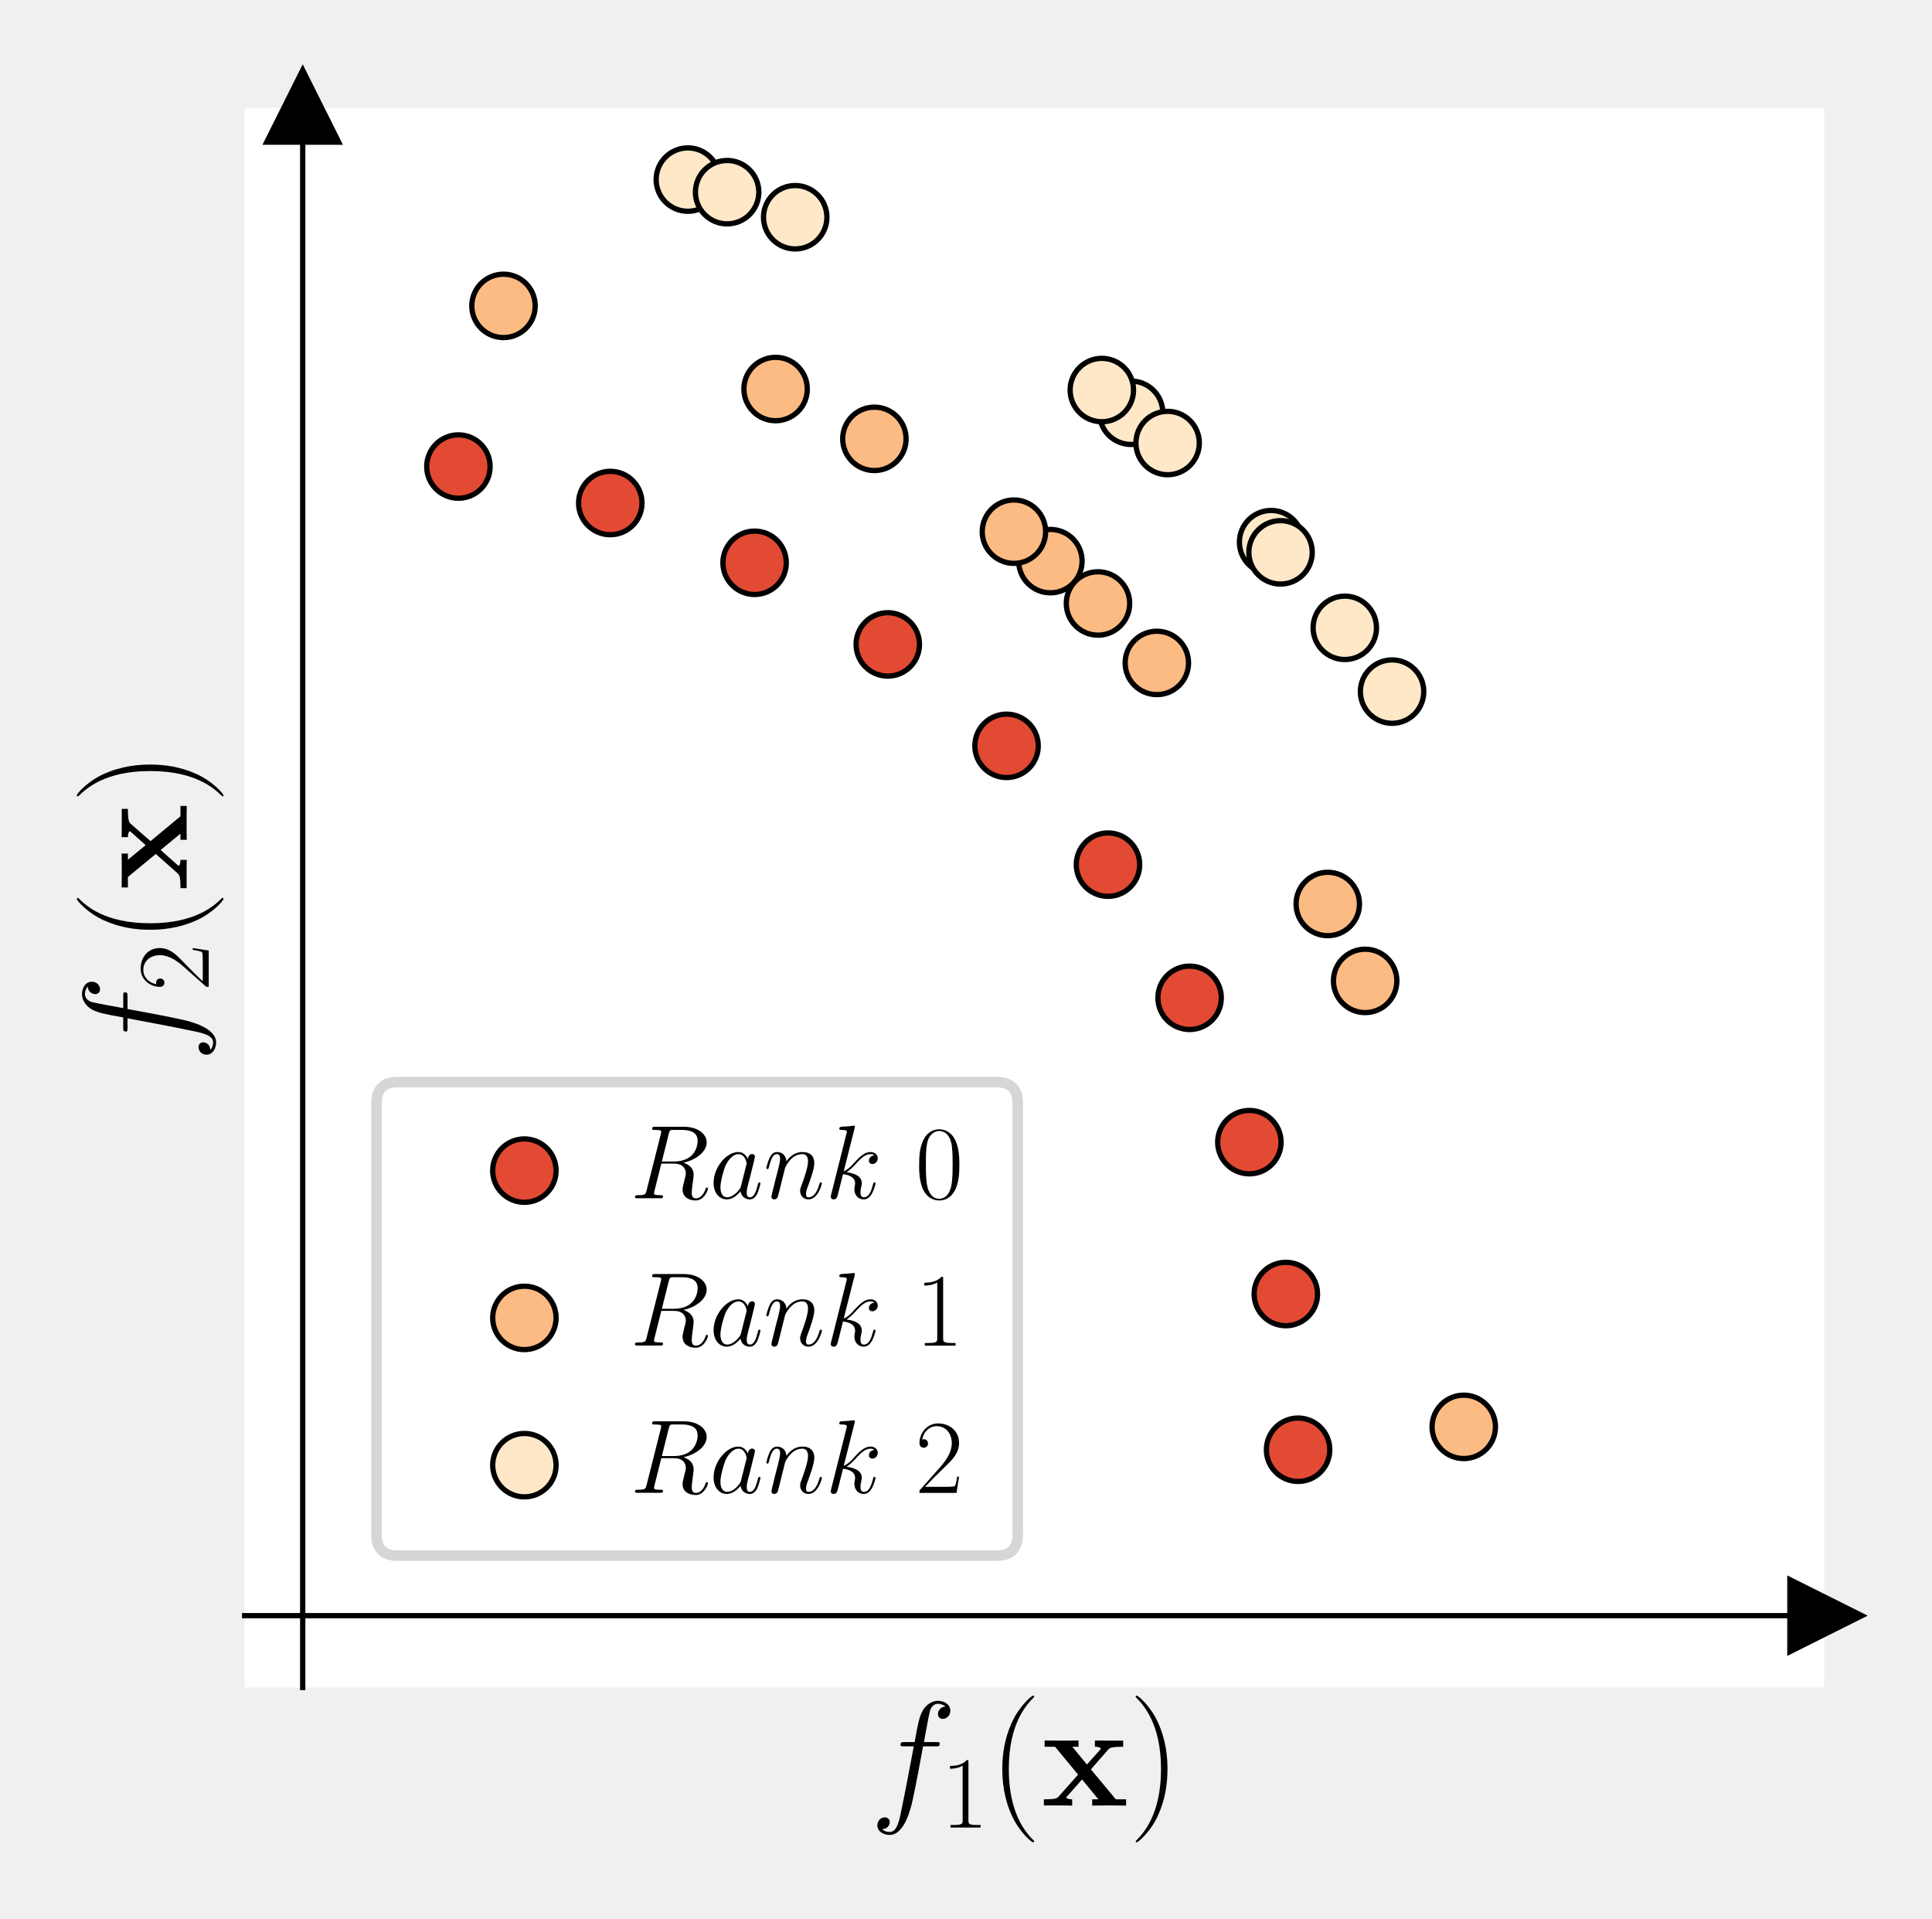
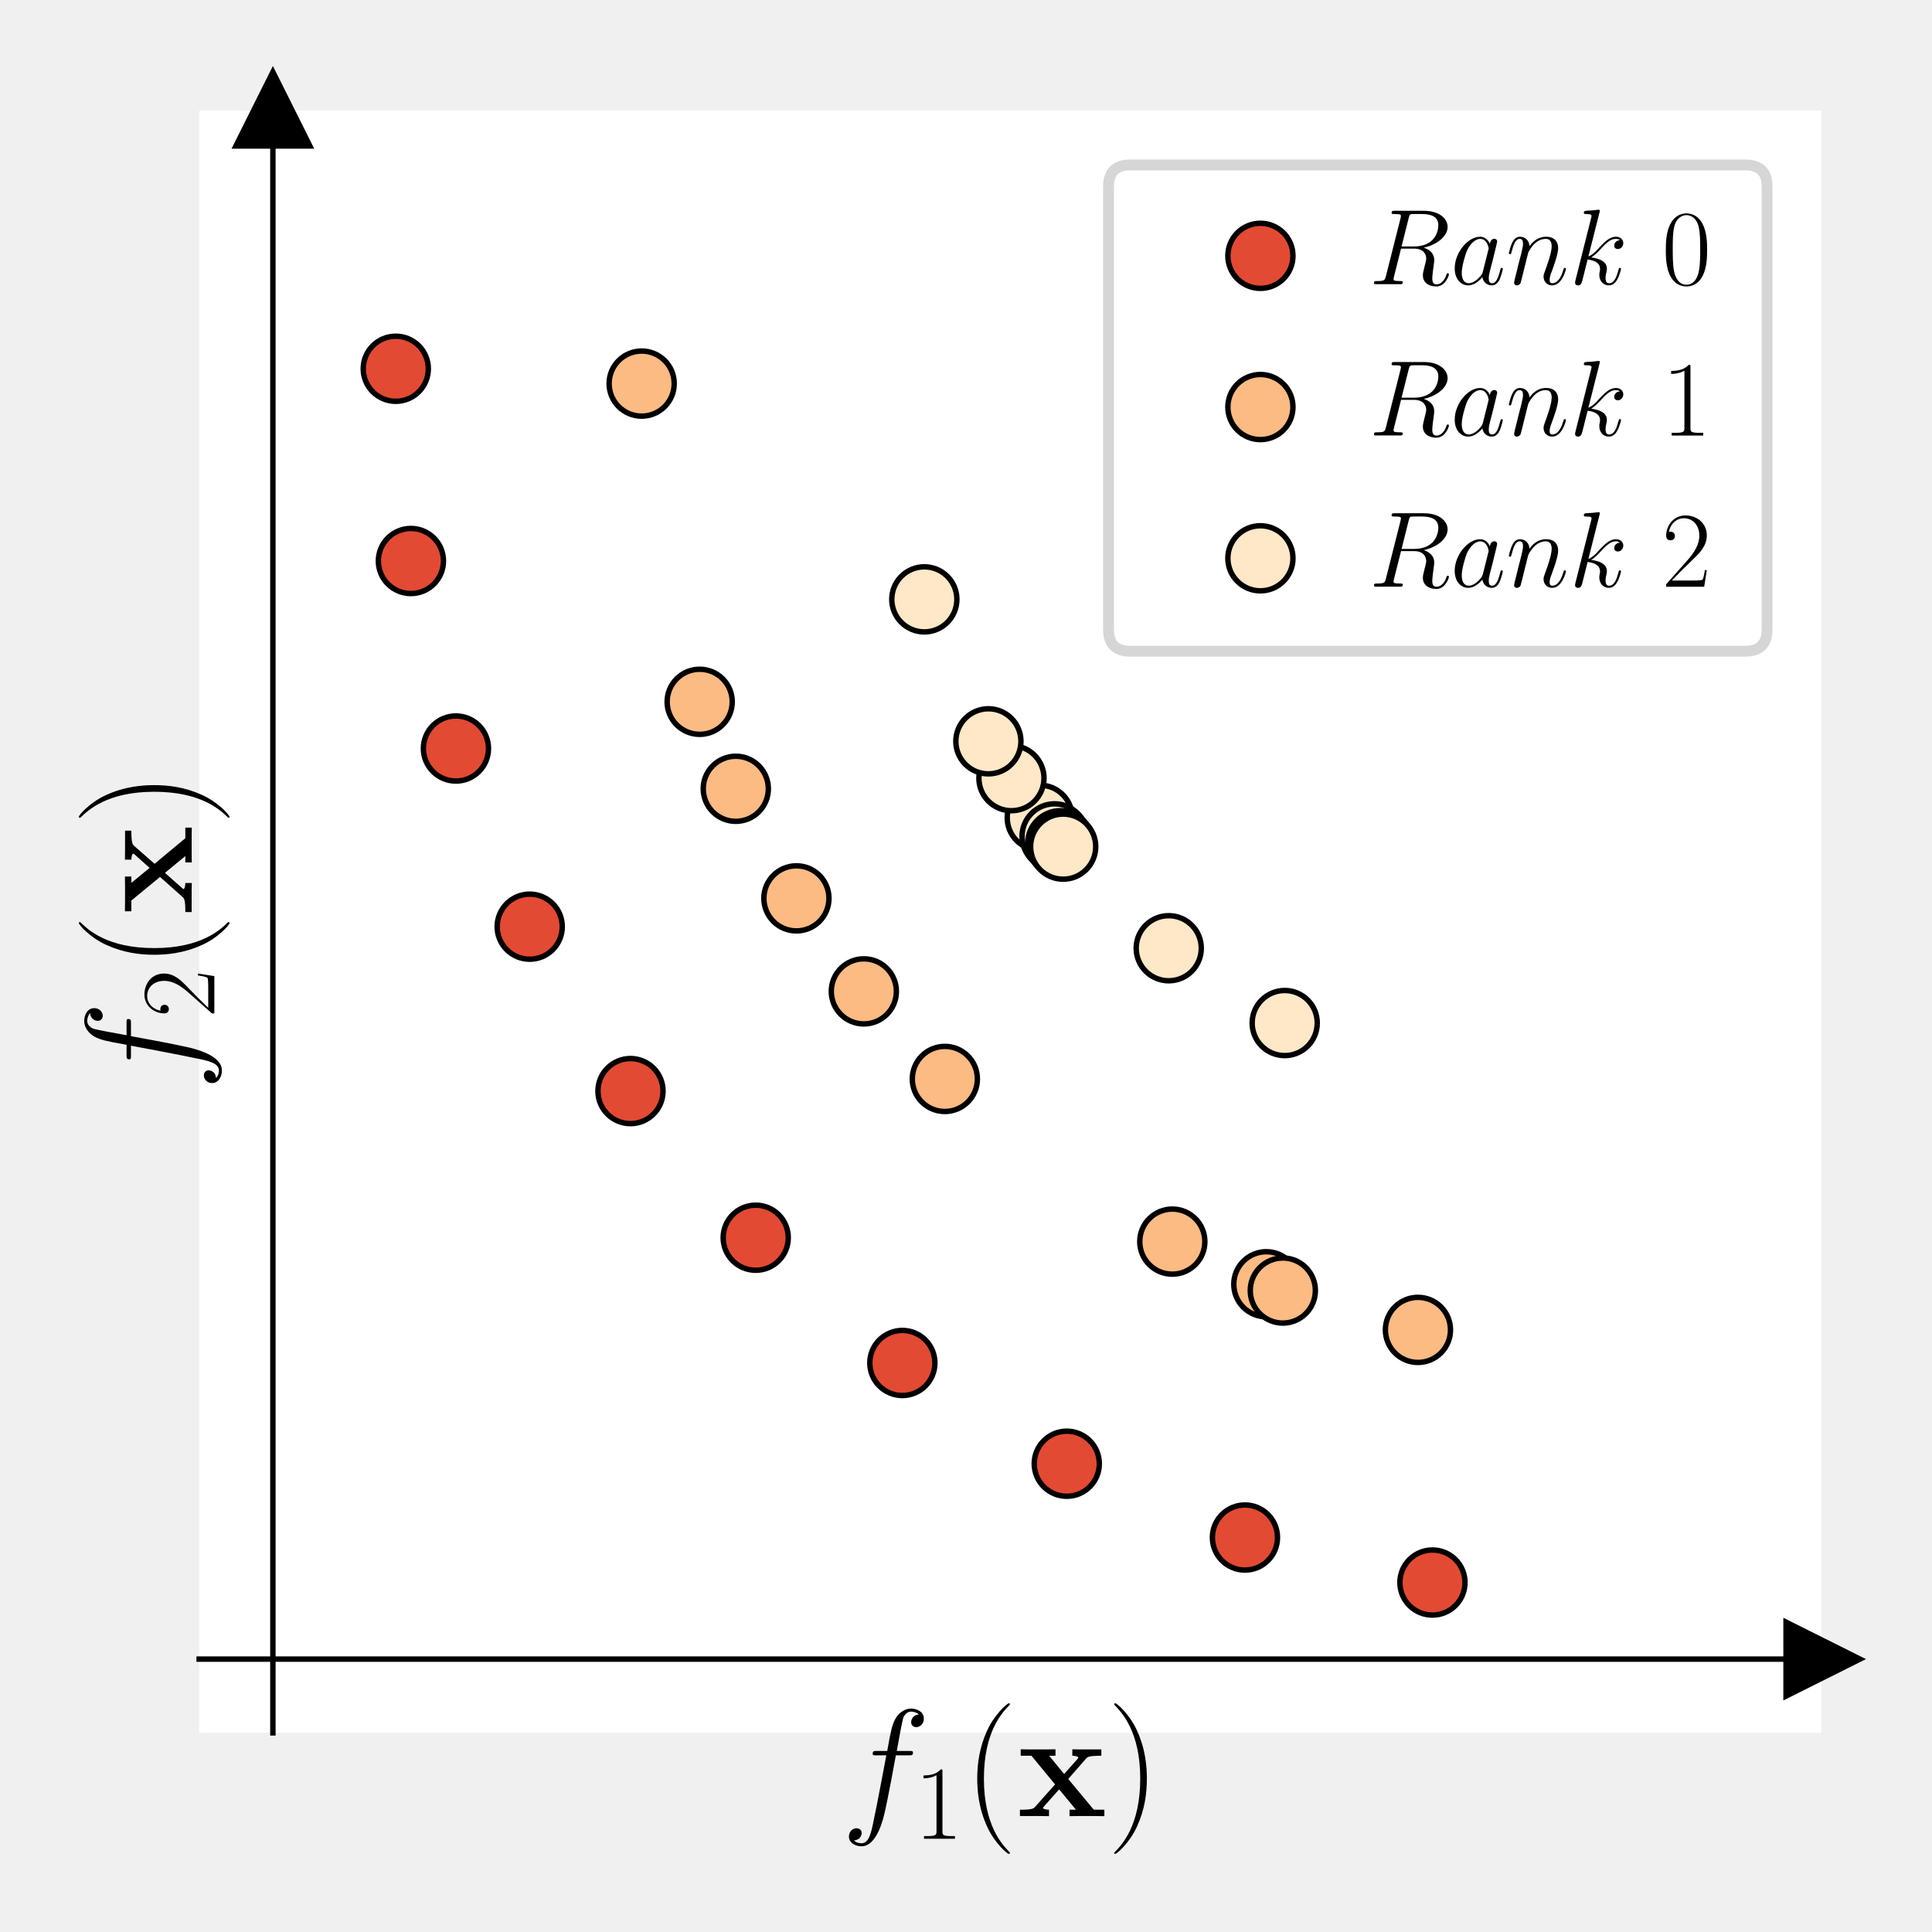
- <svg xmlns="http://www.w3.org/2000/svg" xmlns:xlink="http://www.w3.org/1999/xlink" width="182.844pt" height="181.543pt" viewBox="0 0 182.844 181.543" version="1.1">
+ <svg xmlns="http://www.w3.org/2000/svg" xmlns:xlink="http://www.w3.org/1999/xlink" width="178.043pt" height="178.043pt" viewBox="0 0 178.043 178.043" version="1.1">
  <defs>
    <style type="text/css">*{stroke-linejoin: round; stroke-linecap: butt}</style>
  </defs>
  <g id="figure_1">
    <g id="patch_1">
-       <path d="M 0 181.543  L 182.844 181.543  L 182.844 0  L 0 0  L 0 181.543  z " style="fill: none" />
+       <path d="M 0 178.043  L 178.043 178.043  L 178.043 0  L 0 0  L 0 178.043  z " style="fill: none" />
    </g>
    <g id="axes_1">
      <g id="patch_2">
-         <path d="M 23.154 159.69  L 172.644 159.69  L 172.644 10.2  L 23.154 10.2  z " style="fill: #ffffff" />
+         <path d="M 18.353 159.69  L 167.843 159.69  L 167.843 10.2  L 18.353 10.2  z " style="fill: #ffffff" />
      </g>
      <g id="PathCollection_1">
        <defs>
-           <path id="md2a11fead7" d="M 0 3  C 0.796 3 1.559 2.684 2.121 2.121  C 2.684 1.559 3 0.796 3 0  C 3 -0.796 2.684 -1.559 2.121 -2.121  C 1.559 -2.684 0.796 -3 0 -3  C -0.796 -3 -1.559 -2.684 -2.121 -2.121  C -2.684 -1.559 -3 -0.796 -3 0  C -3 0.796 -2.684 1.559 -2.121 2.121  C -1.559 2.684 -0.796 3 0 3  z " style="stroke: #000000; stroke-width: 0.5" />
+           <path id="m6d7c8751d3" d="M 0 3  C 0.796 3 1.559 2.684 2.121 2.121  C 2.684 1.559 3 0.796 3 0  C 3 -0.796 2.684 -1.559 2.121 -2.121  C 1.559 -2.684 0.796 -3 0 -3  C -0.796 -3 -1.559 -2.684 -2.121 -2.121  C -2.684 -1.559 -3 -0.796 -3 0  C -3 0.796 -2.684 1.559 -2.121 2.121  C -1.559 2.684 -0.796 3 0 3  z " style="stroke: #000000; stroke-width: 0.5" />
        </defs>
-         <g clip-path="url(#pfadb0b2924)">
-           <use xlink:href="#md2a11fead7" x="122.851" y="137.194" style="fill: #e34a33; stroke: #000000; stroke-width: 0.5" />
-           <use xlink:href="#md2a11fead7" x="121.691" y="122.458" style="fill: #e34a33; stroke: #000000; stroke-width: 0.5" />
-           <use xlink:href="#md2a11fead7" x="118.241" y="108.084" style="fill: #e34a33; stroke: #000000; stroke-width: 0.5" />
-           <use xlink:href="#md2a11fead7" x="112.584" y="94.427" style="fill: #e34a33; stroke: #000000; stroke-width: 0.5" />
-           <use xlink:href="#md2a11fead7" x="104.86" y="81.823" style="fill: #e34a33; stroke: #000000; stroke-width: 0.5" />
-           <use xlink:href="#md2a11fead7" x="95.26" y="70.582" style="fill: #e34a33; stroke: #000000; stroke-width: 0.5" />
-           <use xlink:href="#md2a11fead7" x="84.019" y="60.982" style="fill: #e34a33; stroke: #000000; stroke-width: 0.5" />
-           <use xlink:href="#md2a11fead7" x="71.415" y="53.258" style="fill: #e34a33; stroke: #000000; stroke-width: 0.5" />
-           <use xlink:href="#md2a11fead7" x="57.758" y="47.602" style="fill: #e34a33; stroke: #000000; stroke-width: 0.5" />
-           <use xlink:href="#md2a11fead7" x="43.384" y="44.151" style="fill: #e34a33; stroke: #000000; stroke-width: 0.5" />
+         <g clip-path="url(#p6df91eb69d)">
+           <use xlink:href="#m6d7c8751d3" x="36.473" y="33.983" style="fill: #e34a33; stroke: #000000; stroke-width: 0.5" />
+           <use xlink:href="#m6d7c8751d3" x="37.867" y="51.699" style="fill: #e34a33; stroke: #000000; stroke-width: 0.5" />
+           <use xlink:href="#m6d7c8751d3" x="42.016" y="68.979" style="fill: #e34a33; stroke: #000000; stroke-width: 0.5" />
+           <use xlink:href="#m6d7c8751d3" x="48.816" y="85.397" style="fill: #e34a33; stroke: #000000; stroke-width: 0.5" />
+           <use xlink:href="#m6d7c8751d3" x="58.102" y="100.549" style="fill: #e34a33; stroke: #000000; stroke-width: 0.5" />
+           <use xlink:href="#m6d7c8751d3" x="69.643" y="114.062" style="fill: #e34a33; stroke: #000000; stroke-width: 0.5" />
+           <use xlink:href="#m6d7c8751d3" x="83.156" y="125.604" style="fill: #e34a33; stroke: #000000; stroke-width: 0.5" />
+           <use xlink:href="#m6d7c8751d3" x="98.308" y="134.889" style="fill: #e34a33; stroke: #000000; stroke-width: 0.5" />
+           <use xlink:href="#m6d7c8751d3" x="114.727" y="141.69" style="fill: #e34a33; stroke: #000000; stroke-width: 0.5" />
+           <use xlink:href="#m6d7c8751d3" x="132.006" y="145.838" style="fill: #e34a33; stroke: #000000; stroke-width: 0.5" />
        </g>
      </g>
      <g id="PathCollection_2">
        <defs>
-           <path id="m8106cc0af8" d="M 0 3  C 0.796 3 1.559 2.684 2.121 2.121  C 2.684 1.559 3 0.796 3 0  C 3 -0.796 2.684 -1.559 2.121 -2.121  C 1.559 -2.684 0.796 -3 0 -3  C -0.796 -3 -1.559 -2.684 -2.121 -2.121  C -2.684 -1.559 -3 -0.796 -3 0  C -3 0.796 -2.684 1.559 -2.121 2.121  C -1.559 2.684 -0.796 3 0 3  z " style="stroke: #000000; stroke-width: 0.5" />
+           <path id="mcd22bb38c1" d="M 0 3  C 0.796 3 1.559 2.684 2.121 2.121  C 2.684 1.559 3 0.796 3 0  C 3 -0.796 2.684 -1.559 2.121 -2.121  C 1.559 -2.684 0.796 -3 0 -3  C -0.796 -3 -1.559 -2.684 -2.121 -2.121  C -2.684 -1.559 -3 -0.796 -3 0  C -3 0.796 -2.684 1.559 -2.121 2.121  C -1.559 2.684 -0.796 3 0 3  z " style="stroke: #000000; stroke-width: 0.5" />
        </defs>
-         <g clip-path="url(#pfadb0b2924)">
-           <use xlink:href="#m8106cc0af8" x="47.651" y="28.946" style="fill: #fdbb84; stroke: #000000; stroke-width: 0.5" />
-           <use xlink:href="#m8106cc0af8" x="129.198" y="92.825" style="fill: #fdbb84; stroke: #000000; stroke-width: 0.5" />
-           <use xlink:href="#m8106cc0af8" x="125.66" y="85.546" style="fill: #fdbb84; stroke: #000000; stroke-width: 0.5" />
-           <use xlink:href="#m8106cc0af8" x="99.409" y="53.101" style="fill: #fdbb84; stroke: #000000; stroke-width: 0.5" />
-           <use xlink:href="#m8106cc0af8" x="109.484" y="62.734" style="fill: #fdbb84; stroke: #000000; stroke-width: 0.5" />
-           <use xlink:href="#m8106cc0af8" x="82.752" y="41.53" style="fill: #fdbb84; stroke: #000000; stroke-width: 0.5" />
-           <use xlink:href="#m8106cc0af8" x="73.402" y="36.815" style="fill: #fdbb84; stroke: #000000; stroke-width: 0.5" />
-           <use xlink:href="#m8106cc0af8" x="138.53" y="135.028" style="fill: #fdbb84; stroke: #000000; stroke-width: 0.5" />
-           <use xlink:href="#m8106cc0af8" x="95.958" y="50.314" style="fill: #fdbb84; stroke: #000000; stroke-width: 0.5" />
-           <use xlink:href="#m8106cc0af8" x="103.914" y="57.108" style="fill: #fdbb84; stroke: #000000; stroke-width: 0.5" />
+         <g clip-path="url(#p6df91eb69d)">
+           <use xlink:href="#mcd22bb38c1" x="73.393" y="82.789" style="fill: #fdbb84; stroke: #000000; stroke-width: 0.5" />
+           <use xlink:href="#mcd22bb38c1" x="108.034" y="114.421" style="fill: #fdbb84; stroke: #000000; stroke-width: 0.5" />
+           <use xlink:href="#mcd22bb38c1" x="116.699" y="118.35" style="fill: #fdbb84; stroke: #000000; stroke-width: 0.5" />
+           <use xlink:href="#mcd22bb38c1" x="64.479" y="64.674" style="fill: #fdbb84; stroke: #000000; stroke-width: 0.5" />
+           <use xlink:href="#mcd22bb38c1" x="79.607" y="91.36" style="fill: #fdbb84; stroke: #000000; stroke-width: 0.5" />
+           <use xlink:href="#mcd22bb38c1" x="130.67" y="122.556" style="fill: #fdbb84; stroke: #000000; stroke-width: 0.5" />
+           <use xlink:href="#mcd22bb38c1" x="118.218" y="118.929" style="fill: #fdbb84; stroke: #000000; stroke-width: 0.5" />
+           <use xlink:href="#mcd22bb38c1" x="59.133" y="35.35" style="fill: #fdbb84; stroke: #000000; stroke-width: 0.5" />
+           <use xlink:href="#mcd22bb38c1" x="87.072" y="99.429" style="fill: #fdbb84; stroke: #000000; stroke-width: 0.5" />
+           <use xlink:href="#mcd22bb38c1" x="67.807" y="72.69" style="fill: #fdbb84; stroke: #000000; stroke-width: 0.5" />
        </g>
      </g>
      <g id="PathCollection_3">
        <defs>
-           <path id="m6762662a3e" d="M 0 3  C 0.796 3 1.559 2.684 2.121 2.121  C 2.684 1.559 3 0.796 3 0  C 3 -0.796 2.684 -1.559 2.121 -2.121  C 1.559 -2.684 0.796 -3 0 -3  C -0.796 -3 -1.559 -2.684 -2.121 -2.121  C -2.684 -1.559 -3 -0.796 -3 0  C -3 0.796 -2.684 1.559 -2.121 2.121  C -1.559 2.684 -0.796 3 0 3  z " style="stroke: #000000; stroke-width: 0.5" />
+           <path id="m501ad50949" d="M 0 3  C 0.796 3 1.559 2.684 2.121 2.121  C 2.684 1.559 3 0.796 3 0  C 3 -0.796 2.684 -1.559 2.121 -2.121  C 1.559 -2.684 0.796 -3 0 -3  C -0.796 -3 -1.559 -2.684 -2.121 -2.121  C -2.684 -1.559 -3 -0.796 -3 0  C -3 0.796 -2.684 1.559 -2.121 2.121  C -1.559 2.684 -0.796 3 0 3  z " style="stroke: #000000; stroke-width: 0.5" />
        </defs>
-         <g clip-path="url(#pfadb0b2924)">
-           <use xlink:href="#m6762662a3e" x="65.098" y="16.995" style="fill: #fee8c8; stroke: #000000; stroke-width: 0.5" />
-           <use xlink:href="#m6762662a3e" x="107.049" y="39.063" style="fill: #fee8c8; stroke: #000000; stroke-width: 0.5" />
-           <use xlink:href="#m6762662a3e" x="120.297" y="51.305" style="fill: #fee8c8; stroke: #000000; stroke-width: 0.5" />
-           <use xlink:href="#m6762662a3e" x="104.277" y="36.911" style="fill: #fee8c8; stroke: #000000; stroke-width: 0.5" />
-           <use xlink:href="#m6762662a3e" x="75.258" y="20.558" style="fill: #fee8c8; stroke: #000000; stroke-width: 0.5" />
-           <use xlink:href="#m6762662a3e" x="110.503" y="41.925" style="fill: #fee8c8; stroke: #000000; stroke-width: 0.5" />
-           <use xlink:href="#m6762662a3e" x="68.815" y="18.186" style="fill: #fee8c8; stroke: #000000; stroke-width: 0.5" />
-           <use xlink:href="#m6762662a3e" x="121.191" y="52.27" style="fill: #fee8c8; stroke: #000000; stroke-width: 0.5" />
-           <use xlink:href="#m6762662a3e" x="131.746" y="65.449" style="fill: #fee8c8; stroke: #000000; stroke-width: 0.5" />
-           <use xlink:href="#m6762662a3e" x="127.271" y="59.413" style="fill: #fee8c8; stroke: #000000; stroke-width: 0.5" />
+         <g clip-path="url(#p6df91eb69d)">
+           <use xlink:href="#m501ad50949" x="95.819" y="75.354" style="fill: #fee8c8; stroke: #000000; stroke-width: 0.5" />
+           <use xlink:href="#m501ad50949" x="97.288" y="77.2" style="fill: #fee8c8; stroke: #000000; stroke-width: 0.5" />
+           <use xlink:href="#m501ad50949" x="97.185" y="77.075" style="fill: #fee8c8; stroke: #000000; stroke-width: 0.5" />
+           <use xlink:href="#m501ad50949" x="97.711" y="77.709" style="fill: #fee8c8; stroke: #000000; stroke-width: 0.5" />
+           <use xlink:href="#m501ad50949" x="118.392" y="94.278" style="fill: #fee8c8; stroke: #000000; stroke-width: 0.5" />
+           <use xlink:href="#m501ad50949" x="97.976" y="78.022" style="fill: #fee8c8; stroke: #000000; stroke-width: 0.5" />
+           <use xlink:href="#m501ad50949" x="107.705" y="87.384" style="fill: #fee8c8; stroke: #000000; stroke-width: 0.5" />
+           <use xlink:href="#m501ad50949" x="85.181" y="55.234" style="fill: #fee8c8; stroke: #000000; stroke-width: 0.5" />
+           <use xlink:href="#m501ad50949" x="93.21" y="71.712" style="fill: #fee8c8; stroke: #000000; stroke-width: 0.5" />
+           <use xlink:href="#m501ad50949" x="91.084" y="68.315" style="fill: #fee8c8; stroke: #000000; stroke-width: 0.5" />
        </g>
      </g>
+       <g id="PathCollection_4" />
      <g id="matplotlib.axis_1">
        <g id="text_1">
-           <g transform="translate(82.32328 170.8558)scale(0.14 -0.14)">
+           <g transform="translate(77.52242 167.3558)scale(0.14 -0.14)">
            <defs>
              <path id="CMMI12-66" d="M 2854 2566  C 2982 2566 3034 2566 3034 2688  C 3034 2752 2982 2752 2867 2752  L 2349 2752  C 2470 3429 2560 3897 2611 4107  C 2650 4265 2784 4416 2950 4416  C 3085 4416 3219 4358 3283 4298  C 3034 4272 2957 4082 2957 3969  C 2957 3837 3053 3759 3174 3759  C 3302 3759 3494 3870 3494 4119  C 3494 4393 3226 4544 2944 4544  C 2669 4544 2400 4334 2272 4078  C 2157 3848 2093 3611 1946 2752  L 1517 2752  C 1395 2752 1331 2752 1331 2637  C 1331 2566 1370 2566 1498 2566  L 1907 2566  C 1792 1976 1530 542 1382 -137  C 1274 -689 1178 -1152 858 -1152  C 838 -1152 653 -1152 538 -1031  C 864 -1005 864 -726 864 -720  C 864 -593 768 -517 646 -517  C 518 -517 326 -625 326 -867  C 326 -1140 608 -1280 858 -1280  C 1510 -1280 1779 -118 1850 199  C 1965 688 2278 2376 2310 2566  L 2854 2566  z " transform="scale(0.015625)" />
              <path id="CMR17-31" d="M 1702 4058  C 1702 4192 1696 4192 1606 4192  C 1357 3916 979 3827 621 3827  C 602 3827 570 3827 563 3808  C 557 3795 557 3782 557 3648  C 755 3648 1088 3686 1344 3839  L 1344 461  C 1344 236 1331 160 781 160  L 589 160  L 589 0  C 896 0 1216 0 1523 0  C 1830 0 2150 0 2458 0  L 2458 160  L 2266 160  C 1715 160 1702 230 1702 458  L 1702 4058  z " transform="scale(0.015625)" />
              <path id="CMR17-28" d="M 1958 -1561  C 1958 -1555 1958 -1542 1939 -1523  C 1645 -1224 858 -407 858 1581  C 858 3569 1632 4379 1946 4697  C 1946 4704 1958 4717 1958 4736  C 1958 4755 1939 4768 1914 4768  C 1843 4768 1299 4296 986 3594  C 666 2887 576 2199 576 1588  C 576 1128 621 351 1005 -471  C 1312 -1135 1837 -1600 1914 -1600  C 1946 -1600 1958 -1587 1958 -1561  z " transform="scale(0.015625)" />
              <path id="CMBX12-78" d="M 2157 1567  L 2899 2415  C 2970 2498 3027 2549 3558 2549  L 3558 2816  C 3200 2816 3187 2816 2970 2816  C 2784 2816 2509 2816 2330 2822  L 2330 2549  C 2451 2549 2586 2517 2586 2472  C 2586 2460 2554 2415 2541 2402  L 1984 1778  L 1350 2549  L 1619 2549  L 1619 2822  C 1472 2816 1037 2816 864 2816  C 672 2816 326 2816 147 2822  L 147 2549  L 602 2549  L 1600 1338  L 768 401  C 691 312 646 267 115 267  L 115 0  C 499 0 512 0 710 0  C 896 0 1165 0 1344 -6  L 1344 267  C 1222 267 1088 299 1088 344  C 1088 350 1088 356 1133 407  L 1773 1128  L 2483 267  L 2214 267  L 2214 -6  C 2368 0 2797 0 2976 0  C 3168 0 3507 0 3686 -6  L 3686 267  L 3238 267  L 2157 1567  z " transform="scale(0.015625)" />
              <path id="CMR17-29" d="M 1683 1581  C 1683 2040 1638 2817 1254 3639  C 947 4303 422 4768 346 4768  C 326 4768 301 4761 301 4729  C 301 4717 307 4710 314 4697  C 621 4378 1402 3568 1402 1584  C 1402 -407 627 -1217 314 -1537  C 307 -1549 301 -1556 301 -1568  C 301 -1600 326 -1600 346 -1600  C 416 -1600 960 -1128 1274 -426  C 1594 281 1683 969 1683 1581  z " transform="scale(0.015625)" />
            </defs>
            <use xlink:href="#CMMI12-66" transform="scale(0.996264)" />
            <use xlink:href="#CMR17-31" transform="translate(48.08324 -14.94392)scale(0.697382)" />
            <use xlink:href="#CMR17-28" transform="translate(80.56455 0)scale(0.996264)" />
            <use xlink:href="#CMBX12-78" transform="translate(115.8453 0)scale(0.996264)" />
            <use xlink:href="#CMR17-29" transform="translate(174.9985 0)scale(0.996264)" />
          </g>
        </g>
      </g>
      <g id="matplotlib.axis_2">
        <g id="text_2">
          <g transform="translate(17.66077 100.5203)rotate(-90)scale(0.14 -0.14)">
            <defs>
              <path id="CMR17-32" d="M 2669 989  L 2554 989  C 2490 536 2438 459 2413 420  C 2381 369 1920 369 1830 369  L 602 369  C 832 619 1280 1072 1824 1597  C 2214 1967 2669 2402 2669 3035  C 2669 3790 2067 4224 1395 4224  C 691 4224 262 3604 262 3030  C 262 2780 448 2748 525 2748  C 589 2748 781 2787 781 3010  C 781 3207 614 3264 525 3264  C 486 3264 448 3258 422 3245  C 544 3790 915 4058 1306 4058  C 1862 4058 2227 3617 2227 3035  C 2227 2479 1901 2000 1536 1584  L 262 146  L 262 0  L 2515 0  L 2669 989  z " transform="scale(0.015625)" />
            </defs>
            <use xlink:href="#CMMI12-66" transform="scale(0.996264)" />
            <use xlink:href="#CMR17-32" transform="translate(48.08324 -14.94392)scale(0.697382)" />
            <use xlink:href="#CMR17-28" transform="translate(80.56455 0)scale(0.996264)" />
            <use xlink:href="#CMBX12-78" transform="translate(115.8453 0)scale(0.996264)" />
            <use xlink:href="#CMR17-29" transform="translate(174.9985 0)scale(0.996264)" />
          </g>
        </g>
      </g>
      <g id="line2d_1">
        <defs>
-           <path id="mcbc79c8025" d="M 3 0  L -3 -3  L -3 3  z " style="stroke: #000000; stroke-linejoin: miter" />
+           <path id="m9be256a76e" d="M 3 0  L -3 -3  L -3 3  z " style="stroke: #000000; stroke-linejoin: miter" />
        </defs>
        <g>
-           <use xlink:href="#mcbc79c8025" x="172.644" y="152.895" style="stroke: #000000; stroke-linejoin: miter" />
+           <use xlink:href="#m9be256a76e" x="167.843" y="152.895" style="stroke: #000000; stroke-linejoin: miter" />
        </g>
      </g>
      <g id="line2d_2">
        <defs>
-           <path id="m543062c76e" d="M 0 -3  L -3 3  L 3 3  z " style="stroke: #000000; stroke-linejoin: miter" />
+           <path id="mb9edd6f4fd" d="M 0 -3  L -3 3  L 3 3  z " style="stroke: #000000; stroke-linejoin: miter" />
        </defs>
        <g>
-           <use xlink:href="#m543062c76e" x="28.648" y="10.2" style="stroke: #000000; stroke-linejoin: miter" />
+           <use xlink:href="#mb9edd6f4fd" x="25.148" y="10.2" style="stroke: #000000; stroke-linejoin: miter" />
        </g>
      </g>
      <g id="patch_3">
-         <path d="M 28.648 159.69  L 28.648 10.2  " style="fill: none; stroke: #000000; stroke-width: 0.5; stroke-linejoin: miter; stroke-linecap: square" />
+         <path d="M 25.148 159.69  L 25.148 10.2  " style="fill: none; stroke: #000000; stroke-width: 0.5; stroke-linejoin: miter; stroke-linecap: square" />
      </g>
      <g id="patch_4">
-         <path d="M 23.154 152.895  L 172.644 152.895  " style="fill: none; stroke: #000000; stroke-width: 0.5; stroke-linejoin: miter; stroke-linecap: square" />
+         <path d="M 18.353 152.895  L 167.843 152.895  " style="fill: none; stroke: #000000; stroke-width: 0.5; stroke-linejoin: miter; stroke-linecap: square" />
      </g>
      <g id="legend_1">
        <g id="patch_5">
-           <path d="M 37.628 147.215  L 94.318 147.215  Q 96.318 147.215 96.318 145.215  L 96.318 104.404  Q 96.318 102.404 94.318 102.404  L 37.628 102.404  Q 35.628 102.404 35.628 104.404  L 35.628 145.215  Q 35.628 147.215 37.628 147.215  z " style="fill: #ffffff; opacity: 0.8; stroke: #cccccc; stroke-linejoin: miter" />
+           <path d="M 104.153 60.012  L 160.843 60.012  Q 162.843 60.012 162.843 58.012  L 162.843 17.2  Q 162.843 15.2 160.843 15.2  L 104.153 15.2  Q 102.153 15.2 102.153 17.2  L 102.153 58.012  Q 102.153 60.012 104.153 60.012  z " style="fill: #ffffff; opacity: 0.8; stroke: #cccccc; stroke-linejoin: miter" />
        </g>
-         <g id="PathCollection_4">
+         <g id="PathCollection_5">
          <g>
-             <use xlink:href="#md2a11fead7" x="49.628" y="110.779" style="fill: #e34a33; stroke: #000000; stroke-width: 0.5" />
+             <use xlink:href="#m6d7c8751d3" x="116.153" y="23.575" style="fill: #e34a33; stroke: #000000; stroke-width: 0.5" />
          </g>
        </g>
        <g id="text_3">
-           <g transform="translate(59.62806 113.404)scale(0.1 -0.1)">
+           <g transform="translate(126.1527 26.2)scale(0.1 -0.1)">
            <defs>
              <path id="CMMI12-52" d="M 2355 3924  C 2413 4160 2438 4160 2688 4160  L 3149 4160  C 3699 4160 4109 3995 4109 3499  C 4109 3175 3942 2240 2656 2240  L 1933 2240  L 2355 3924  z M 3245 2169  C 4038 2341 4659 2851 4659 3398  C 4659 3894 4154 4352 3264 4352  L 1530 4352  C 1402 4352 1344 4352 1344 4226  C 1344 4160 1389 4160 1510 4160  C 1894 4160 1894 4112 1894 4045  C 1894 4033 1894 3994 1869 3899  L 1005 479  C 947 256 934 192 493 192  C 346 192 301 192 301 71  C 301 7 371 7 390 7  C 506 7 640 7 762 7  L 1517 7  C 1632 7 1766 7 1882 7  C 1933 7 2003 7 2003 128  C 2003 192 1946 192 1850 192  C 1459 192 1459 243 1459 306  C 1459 313 1459 357 1472 407  L 1901 2112  L 2669 2112  C 3277 2112 3392 1731 3392 1522  C 3392 1427 3328 1179 3283 1014  C 3213 723 3194 652 3194 532  C 3194 82 3565 -128 3994 -128  C 4512 -128 4736 501 4736 591  C 4736 635 4704 654 4666 654  C 4614 654 4602 616 4589 565  C 4435 114 4173 0 4013 0  C 3853 0 3750 70 3750 356  C 3750 509 3827 1088 3834 1120  C 3866 1355 3866 1380 3866 1432  C 3866 1896 3488 2093 3245 2169  z " transform="scale(0.015625)" />
              <path id="CMMI12-61" d="M 1926 760  C 1894 651 1894 639 1805 517  C 1664 338 1382 64 1082 64  C 819 64 672 300 672 677  C 672 1028 870 1743 992 2012  C 1210 2459 1510 2689 1760 2689  C 2182 2689 2266 2165 2266 2114  C 2266 2108 2246 2024 2240 2012  L 1926 760  z M 2336 2395  C 2266 2561 2093 2816 1760 2816  C 1037 2816 256 1884 256 939  C 256 307 627 -64 1062 -64  C 1414 -64 1715 211 1894 422  C 1958 45 2259 -64 2451 -64  C 2643 -64 2797 51 2912 281  C 3014 498 3104 888 3104 913  C 3104 945 3078 971 3040 971  C 2982 971 2976 939 2950 843  C 2854 466 2733 64 2470 64  C 2285 64 2272 230 2272 358  C 2272 505 2291 575 2349 824  C 2394 984 2426 1124 2477 1309  C 2714 2267 2771 2497 2771 2535  C 2771 2625 2701 2695 2605 2695  C 2400 2695 2349 2472 2336 2395  z " transform="scale(0.015625)" />
              <path id="CMMI12-6e" d="M 1318 1871  C 1331 1910 1491 2229 1728 2433  C 1894 2586 2112 2689 2362 2689  C 2618 2689 2707 2497 2707 2242  C 2707 1878 2445 1150 2317 805  C 2259 651 2227 568 2227 453  C 2227 166 2426 -64 2733 -64  C 3328 -64 3552 875 3552 913  C 3552 945 3526 971 3488 971  C 3430 971 3424 952 3392 843  C 3245 319 3002 64 2752 64  C 2688 64 2586 64 2586 269  C 2586 429 2656 621 2694 710  C 2822 1063 3091 1780 3091 2145  C 3091 2528 2867 2816 2381 2816  C 1811 2816 1510 2415 1395 2255  C 1376 2618 1114 2816 832 2816  C 627 2816 486 2695 378 2478  C 262 2248 173 1865 173 1839  C 173 1814 198 1782 243 1782  C 294 1782 301 1788 339 1935  C 442 2325 557 2689 813 2689  C 960 2689 1011 2586 1011 2395  C 1011 2254 947 2005 902 1807  L 723 1118  C 698 996 627 709 595 594  C 550 428 480 128 480 96  C 480 6 550 -64 646 -64  C 723 -64 813 -26 864 70  C 877 102 934 326 966 453  L 1107 1028  L 1318 1871  z " transform="scale(0.015625)" />
              <path id="CMMI12-6b" d="M 1798 4257  C 1805 4283 1818 4321 1818 4352  C 1818 4416 1754 4416 1741 4416  C 1734 4416 1504 4393 1389 4377  C 1280 4377 1184 4358 1069 4358  C 915 4345 870 4339 870 4224  C 870 4160 934 4160 998 4160  C 1325 4160 1325 4103 1325 4040  C 1325 4015 1325 4002 1293 3888  L 378 248  C 352 152 352 140 352 101  C 352 -38 461 -64 525 -64  C 704 -64 742 77 794 275  L 1094 1469  C 1555 1418 1830 1226 1830 920  C 1830 881 1830 856 1811 760  C 1786 664 1786 588 1786 556  C 1786 185 2029 -64 2355 -64  C 2650 -64 2803 204 2854 294  C 2989 530 3072 888 3072 913  C 3072 945 3046 971 3008 971  C 2950 971 2944 945 2918 843  C 2829 511 2694 64 2368 64  C 2240 64 2157 128 2157 370  C 2157 492 2182 632 2208 728  C 2234 843 2234 849 2234 926  C 2234 1303 1894 1514 1306 1590  C 1536 1731 1766 1980 1856 2076  C 2221 2484 2470 2689 2765 2689  C 2912 2689 2950 2650 2995 2612  C 2758 2586 2669 2420 2669 2293  C 2669 2139 2790 2088 2880 2088  C 3053 2088 3206 2235 3206 2440  C 3206 2625 3059 2816 2771 2816  C 2419 2816 2131 2567 1677 2056  C 1613 1980 1376 1737 1139 1648  L 1798 4257  z " transform="scale(0.015625)" />
              <path id="CMR17-30" d="M 2688 2025  C 2688 2416 2682 3080 2413 3591  C 2176 4039 1798 4198 1466 4198  C 1158 4198 768 4058 525 3597  C 269 3118 243 2524 243 2025  C 243 1661 250 1106 448 619  C 723 -39 1216 -128 1466 -128  C 1760 -128 2208 -7 2470 600  C 2662 1042 2688 1559 2688 2025  z M 1466 -26  C 1056 -26 813 325 723 812  C 653 1188 653 1738 653 2096  C 653 2588 653 2997 736 3387  C 858 3929 1216 4096 1466 4096  C 1728 4096 2067 3923 2189 3400  C 2272 3036 2278 2607 2278 2096  C 2278 1680 2278 1169 2202 792  C 2067 95 1690 -26 1466 -26  z " transform="scale(0.015625)" />
            </defs>
            <use xlink:href="#CMMI12-52" transform="scale(0.996264)" />
            <use xlink:href="#CMMI12-61" transform="translate(75.07096 0)scale(0.996264)" />
            <use xlink:href="#CMMI12-6e" transform="translate(126.2788 0)scale(0.996264)" />
            <use xlink:href="#CMMI12-6b" transform="translate(184.5089 0)scale(0.996264)" />
            <use xlink:href="#CMR17-30" transform="translate(269.8172 0)scale(0.996264)" />
          </g>
        </g>
-         <g id="PathCollection_5">
+         <g id="PathCollection_6">
          <g>
-             <use xlink:href="#m8106cc0af8" x="49.628" y="124.716" style="fill: #fdbb84; stroke: #000000; stroke-width: 0.5" />
+             <use xlink:href="#mcd22bb38c1" x="116.153" y="37.512" style="fill: #fdbb84; stroke: #000000; stroke-width: 0.5" />
          </g>
        </g>
        <g id="text_4">
-           <g transform="translate(59.62806 127.3411)scale(0.1 -0.1)">
+           <g transform="translate(126.1527 40.13718)scale(0.1 -0.1)">
            <use xlink:href="#CMMI12-52" transform="scale(0.996264)" />
            <use xlink:href="#CMMI12-61" transform="translate(75.07096 0)scale(0.996264)" />
            <use xlink:href="#CMMI12-6e" transform="translate(126.2788 0)scale(0.996264)" />
            <use xlink:href="#CMMI12-6b" transform="translate(184.5089 0)scale(0.996264)" />
            <use xlink:href="#CMR17-31" transform="translate(269.8172 0)scale(0.996264)" />
          </g>
        </g>
-         <g id="PathCollection_6">
+         <g id="PathCollection_7">
          <g>
-             <use xlink:href="#m6762662a3e" x="49.628" y="138.653" style="fill: #fee8c8; stroke: #000000; stroke-width: 0.5" />
+             <use xlink:href="#m501ad50949" x="116.153" y="51.449" style="fill: #fee8c8; stroke: #000000; stroke-width: 0.5" />
          </g>
        </g>
        <g id="text_5">
-           <g transform="translate(59.62806 141.2783)scale(0.1 -0.1)">
+           <g transform="translate(126.1527 54.07436)scale(0.1 -0.1)">
            <use xlink:href="#CMMI12-52" transform="scale(0.996264)" />
            <use xlink:href="#CMMI12-61" transform="translate(75.07096 0)scale(0.996264)" />
            <use xlink:href="#CMMI12-6e" transform="translate(126.2788 0)scale(0.996264)" />
            <use xlink:href="#CMMI12-6b" transform="translate(184.5089 0)scale(0.996264)" />
            <use xlink:href="#CMR17-32" transform="translate(269.8172 0)scale(0.996264)" />
          </g>
        </g>
      </g>
    </g>
  </g>
  <defs>
-     <clipPath id="pfadb0b2924">
-       <rect x="23.154" y="10.2" width="149.49" height="149.49" />
+     <clipPath id="p6df91eb69d">
+       <rect x="18.353" y="10.2" width="149.49" height="149.49" />
    </clipPath>
  </defs>
</svg>
